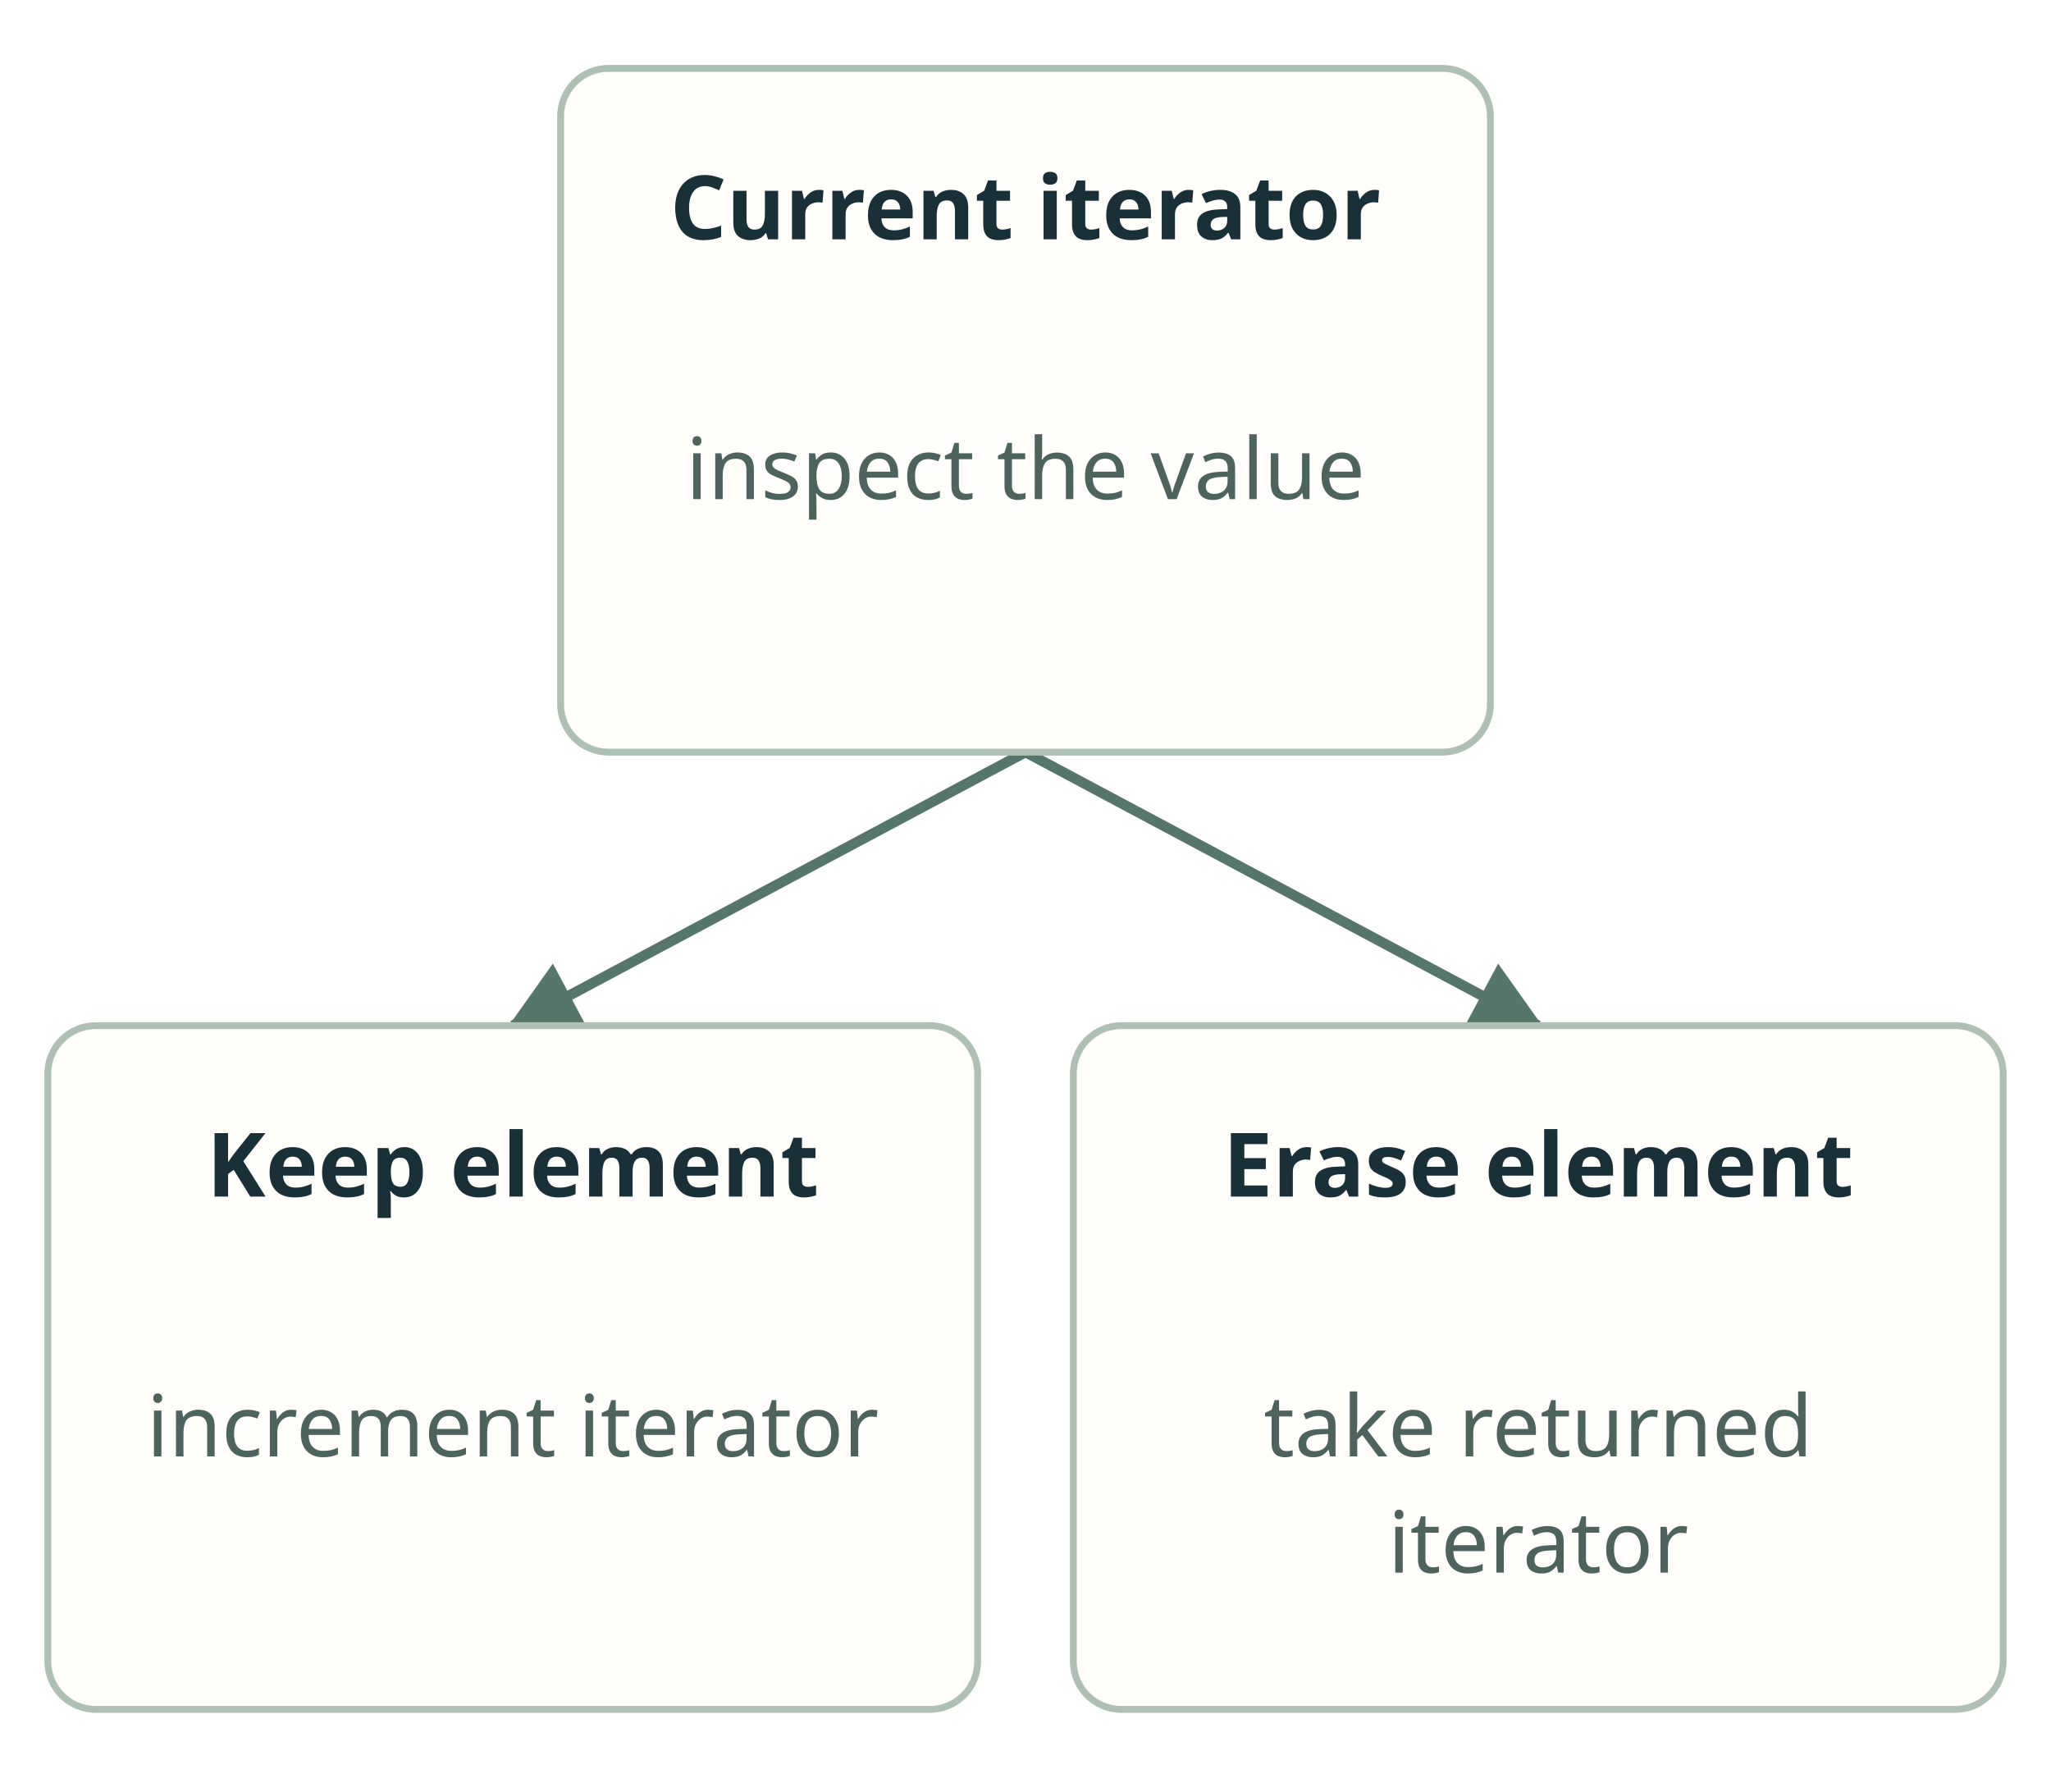
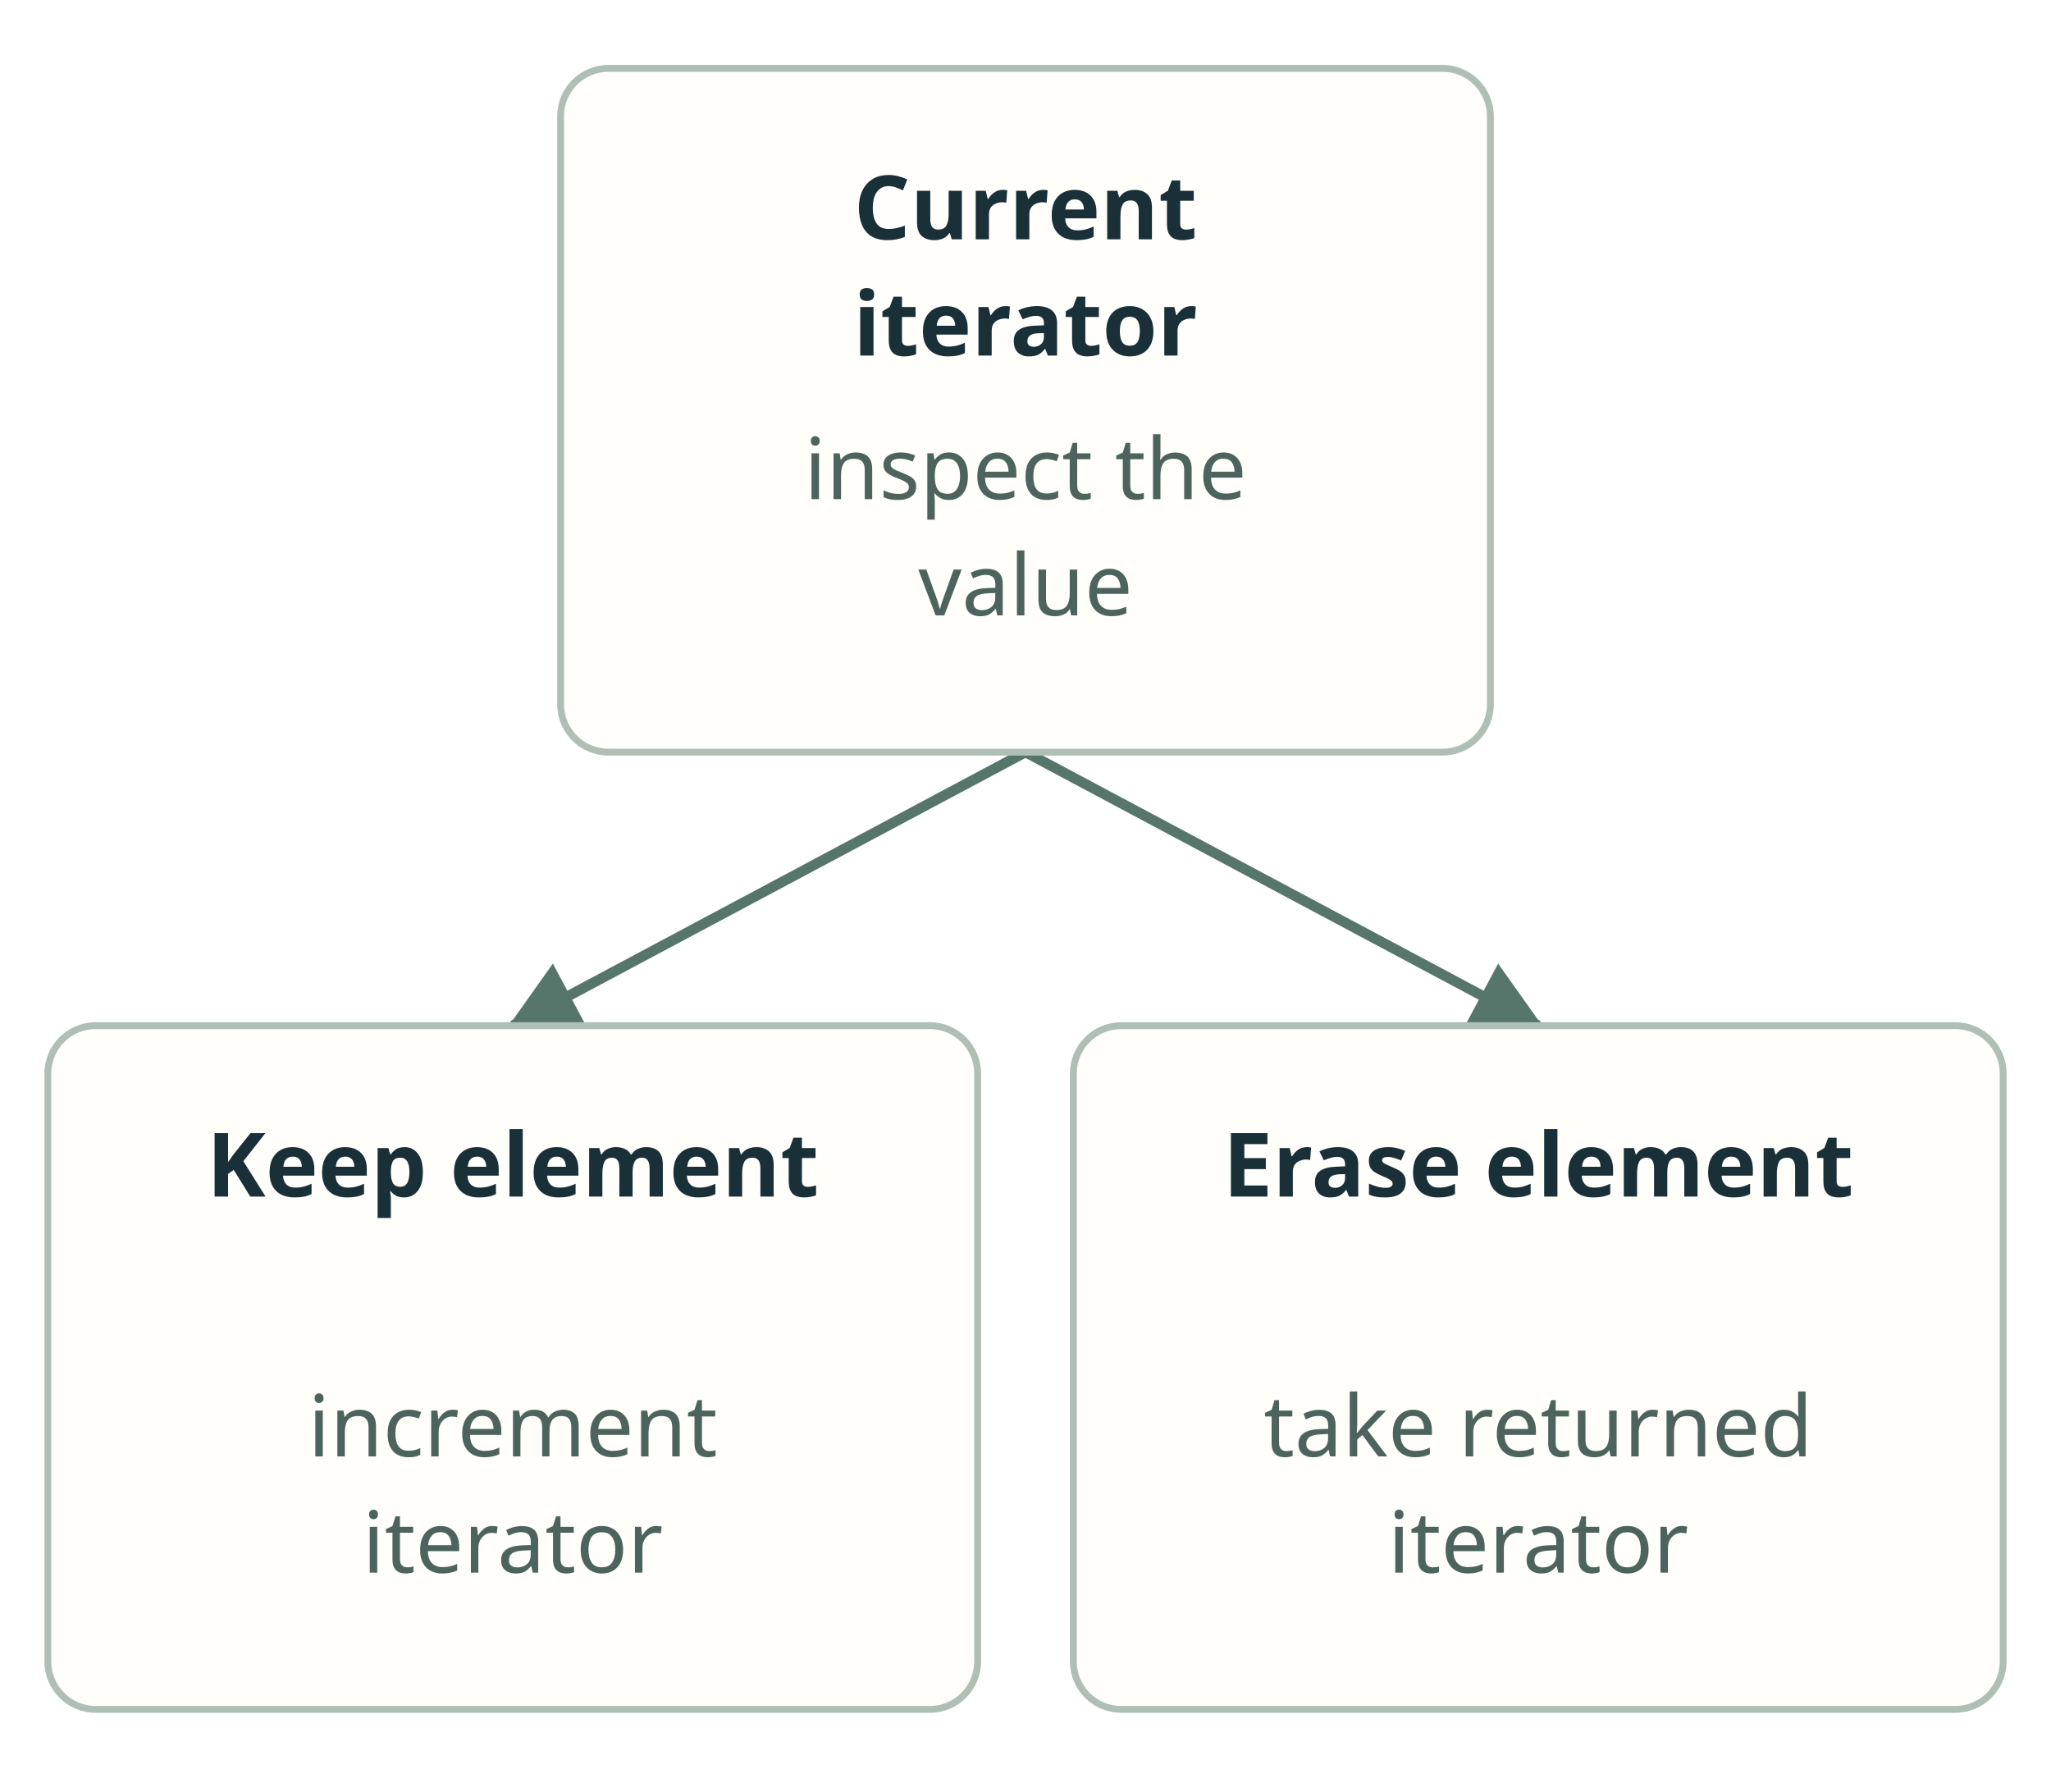
<svg xmlns="http://www.w3.org/2000/svg" class="concept-svg" viewBox="0 0 300 262" role="img" aria-labelledby="concept-lib-erase-return-title concept-lib-erase-return-desc">
  <defs>
    <marker id="concept-lib-erase-return-arrow" viewBox="0 0 10 10" refX="9" refY="5" markerWidth="7" markerHeight="7" orient="auto-start-reverse">
      <path d="M 0 0 L 10 5 L 0 10 z" fill="#56766c" />
    </marker>
  </defs>
  <path d="M 150 110 L 75 150" stroke="#56766c" stroke-width="1.5" marker-end="url(#concept-lib-erase-return-arrow)" fill="none" />
  <path d="M 150 110 L 225 150" stroke="#56766c" stroke-width="1.5" marker-end="url(#concept-lib-erase-return-arrow)" fill="none" />
  <g>
    <rect x="82" y="10" width="136" height="100" rx="7" fill="#fffefa" stroke="#aebfb4" />
-     <text x="150" y="35" text-anchor="middle" fill="#193039" font-family="system-ui,sans-serif" font-size="13" font-weight="650">Current iterator</text>
-     <text x="150" y="73" text-anchor="middle" fill="#4d645e" font-family="system-ui,sans-serif" font-size="12.5">inspect the value</text>
+     <text x="150" y="35" text-anchor="middle" fill="#193039" font-family="system-ui,sans-serif" font-size="13" font-weight="650">Current</text>
+     <text x="150" y="52" text-anchor="middle" fill="#193039" font-family="system-ui,sans-serif" font-size="13" font-weight="650">iterator</text>
+     <text x="150" y="73" text-anchor="middle" fill="#4d645e" font-family="system-ui,sans-serif" font-size="12.5">inspect the</text>
+     <text x="150" y="90" text-anchor="middle" fill="#4d645e" font-family="system-ui,sans-serif" font-size="12.5">value</text>
  </g>
  <g>
    <rect x="7" y="150" width="136" height="100" rx="7" fill="#fffefa" stroke="#aebfb4" />
    <text x="75" y="175" text-anchor="middle" fill="#193039" font-family="system-ui,sans-serif" font-size="13" font-weight="650">Keep element</text>
-     <text x="75" y="213" text-anchor="middle" fill="#4d645e" font-family="system-ui,sans-serif" font-size="12.5">increment iterator</text>
+     <text x="75" y="213" text-anchor="middle" fill="#4d645e" font-family="system-ui,sans-serif" font-size="12.5">increment</text>
+     <text x="75" y="230" text-anchor="middle" fill="#4d645e" font-family="system-ui,sans-serif" font-size="12.5">iterator</text>
  </g>
  <g>
    <rect x="157" y="150" width="136" height="100" rx="7" fill="#fffefa" stroke="#aebfb4" />
    <text x="225" y="175" text-anchor="middle" fill="#193039" font-family="system-ui,sans-serif" font-size="13" font-weight="650">Erase element</text>
    <text x="225" y="213" text-anchor="middle" fill="#4d645e" font-family="system-ui,sans-serif" font-size="12.5">take returned</text>
    <text x="225" y="230" text-anchor="middle" fill="#4d645e" font-family="system-ui,sans-serif" font-size="12.5">iterator</text>
  </g>
</svg>
